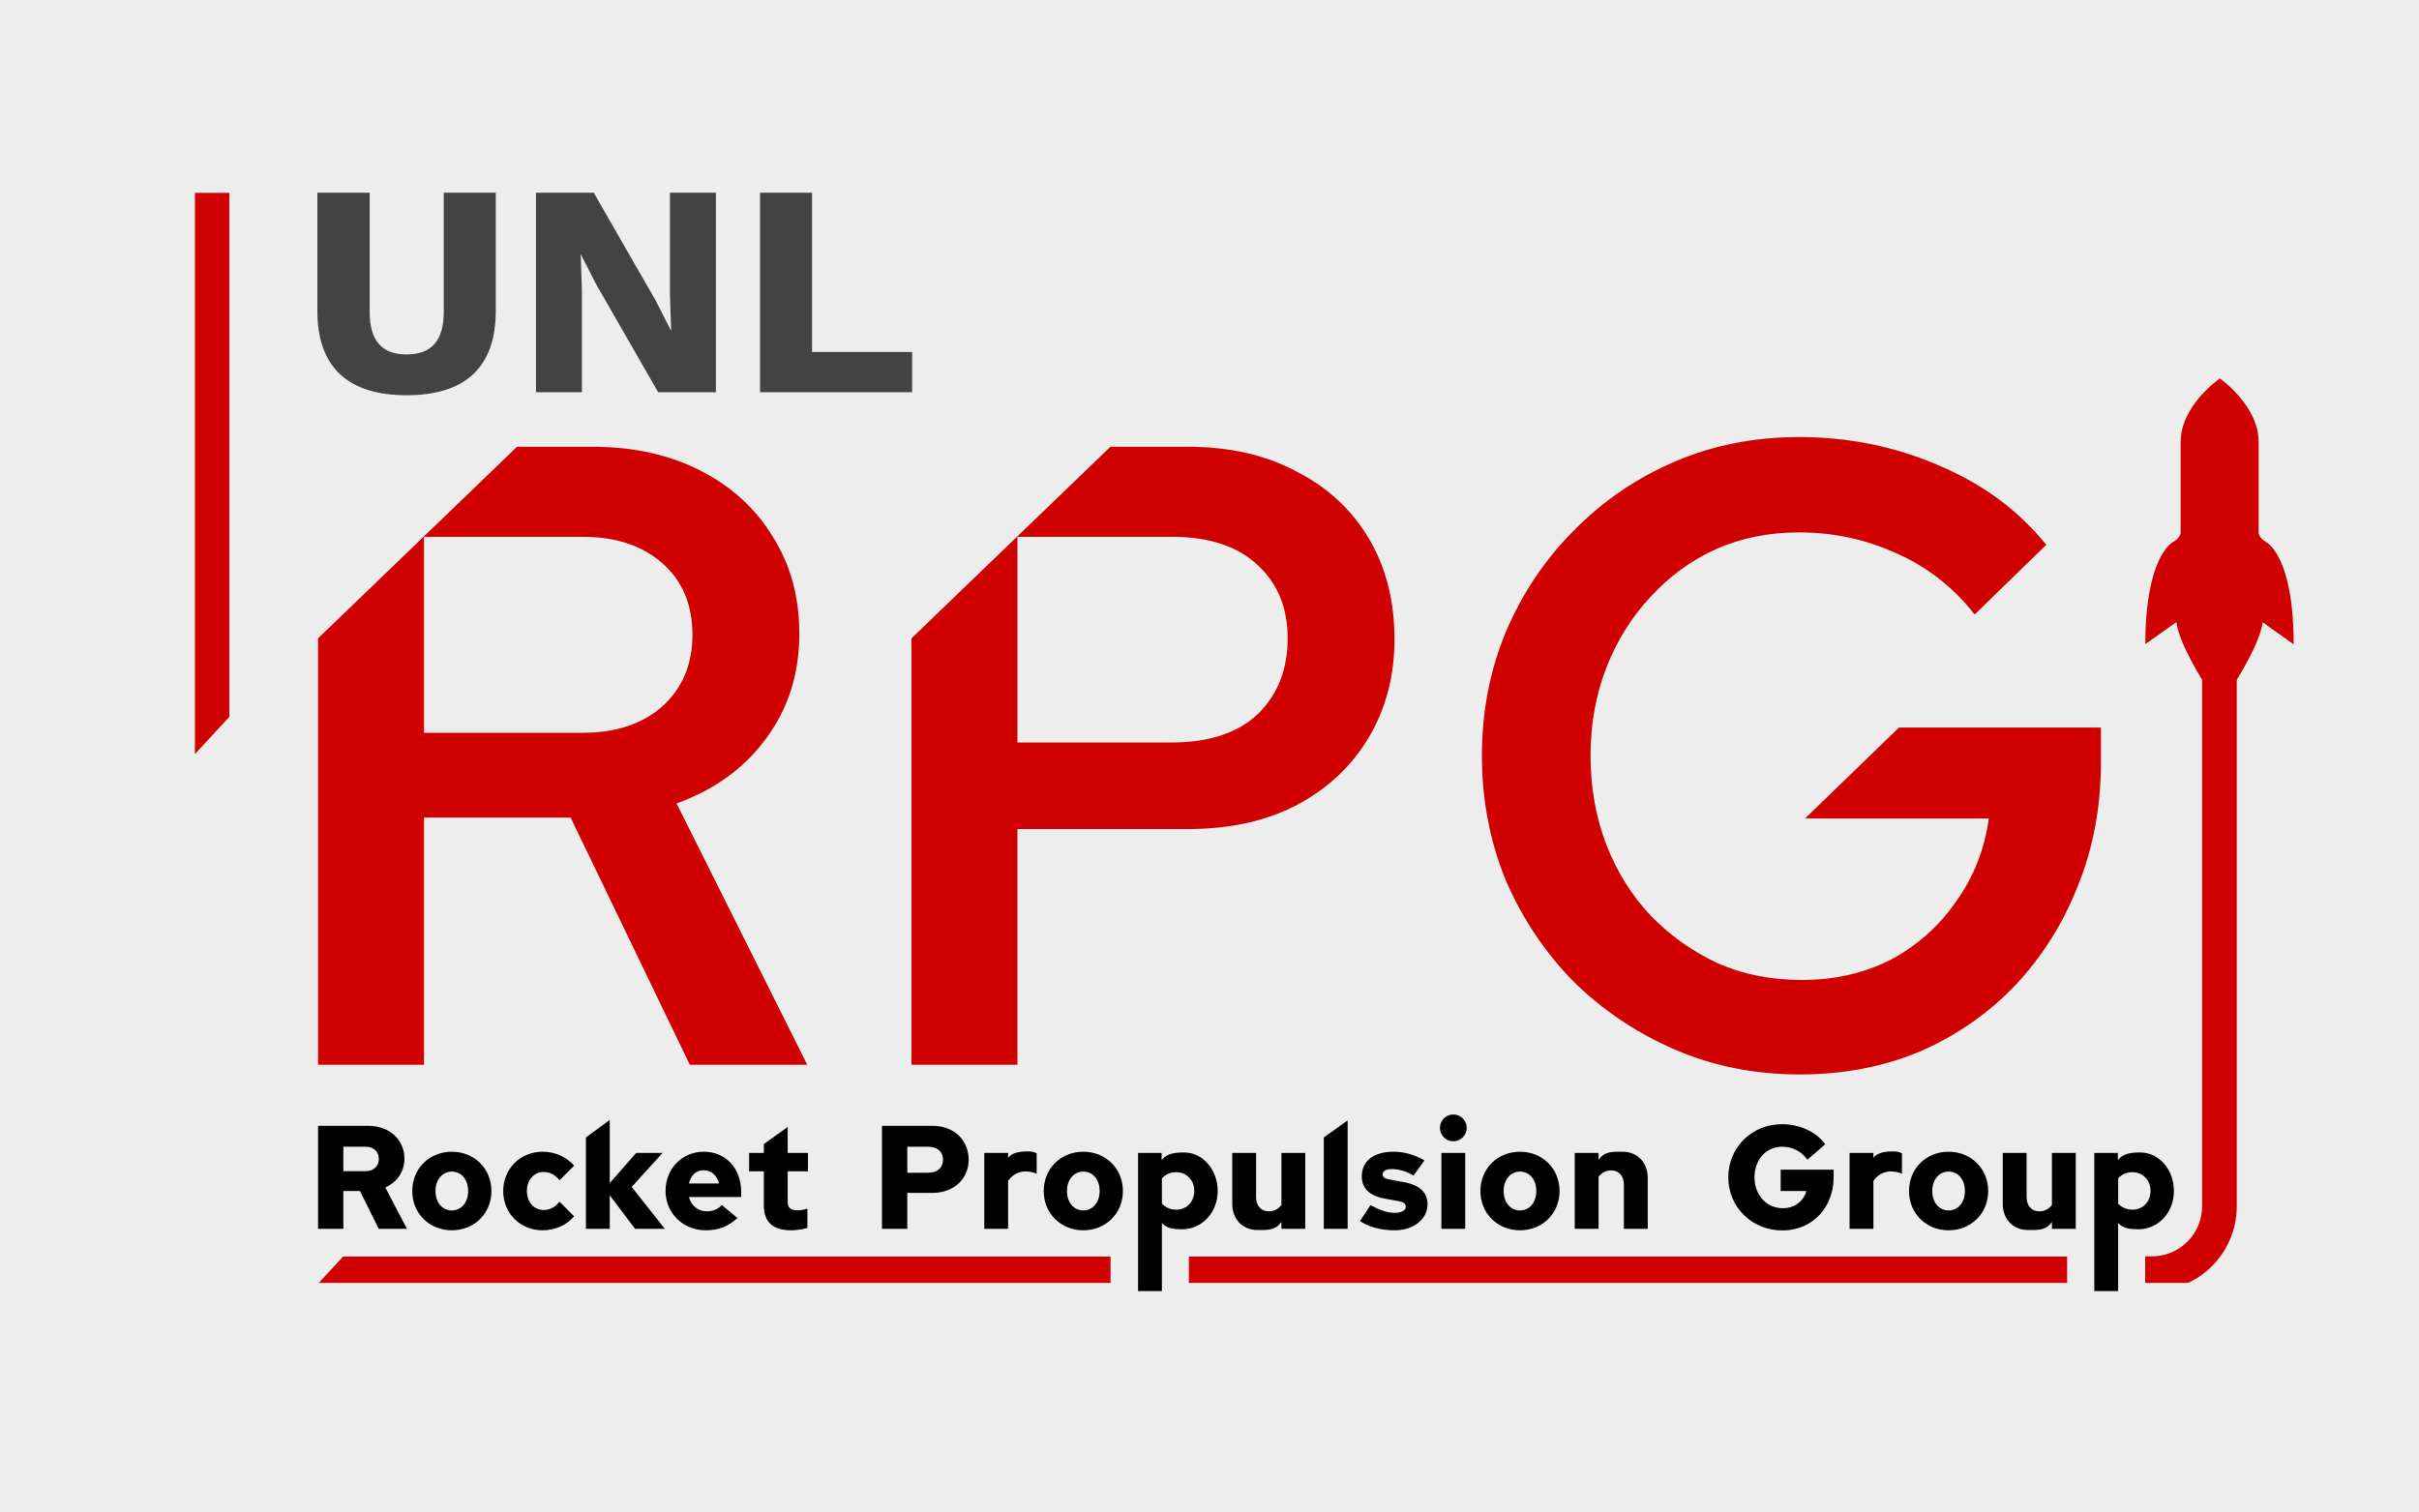
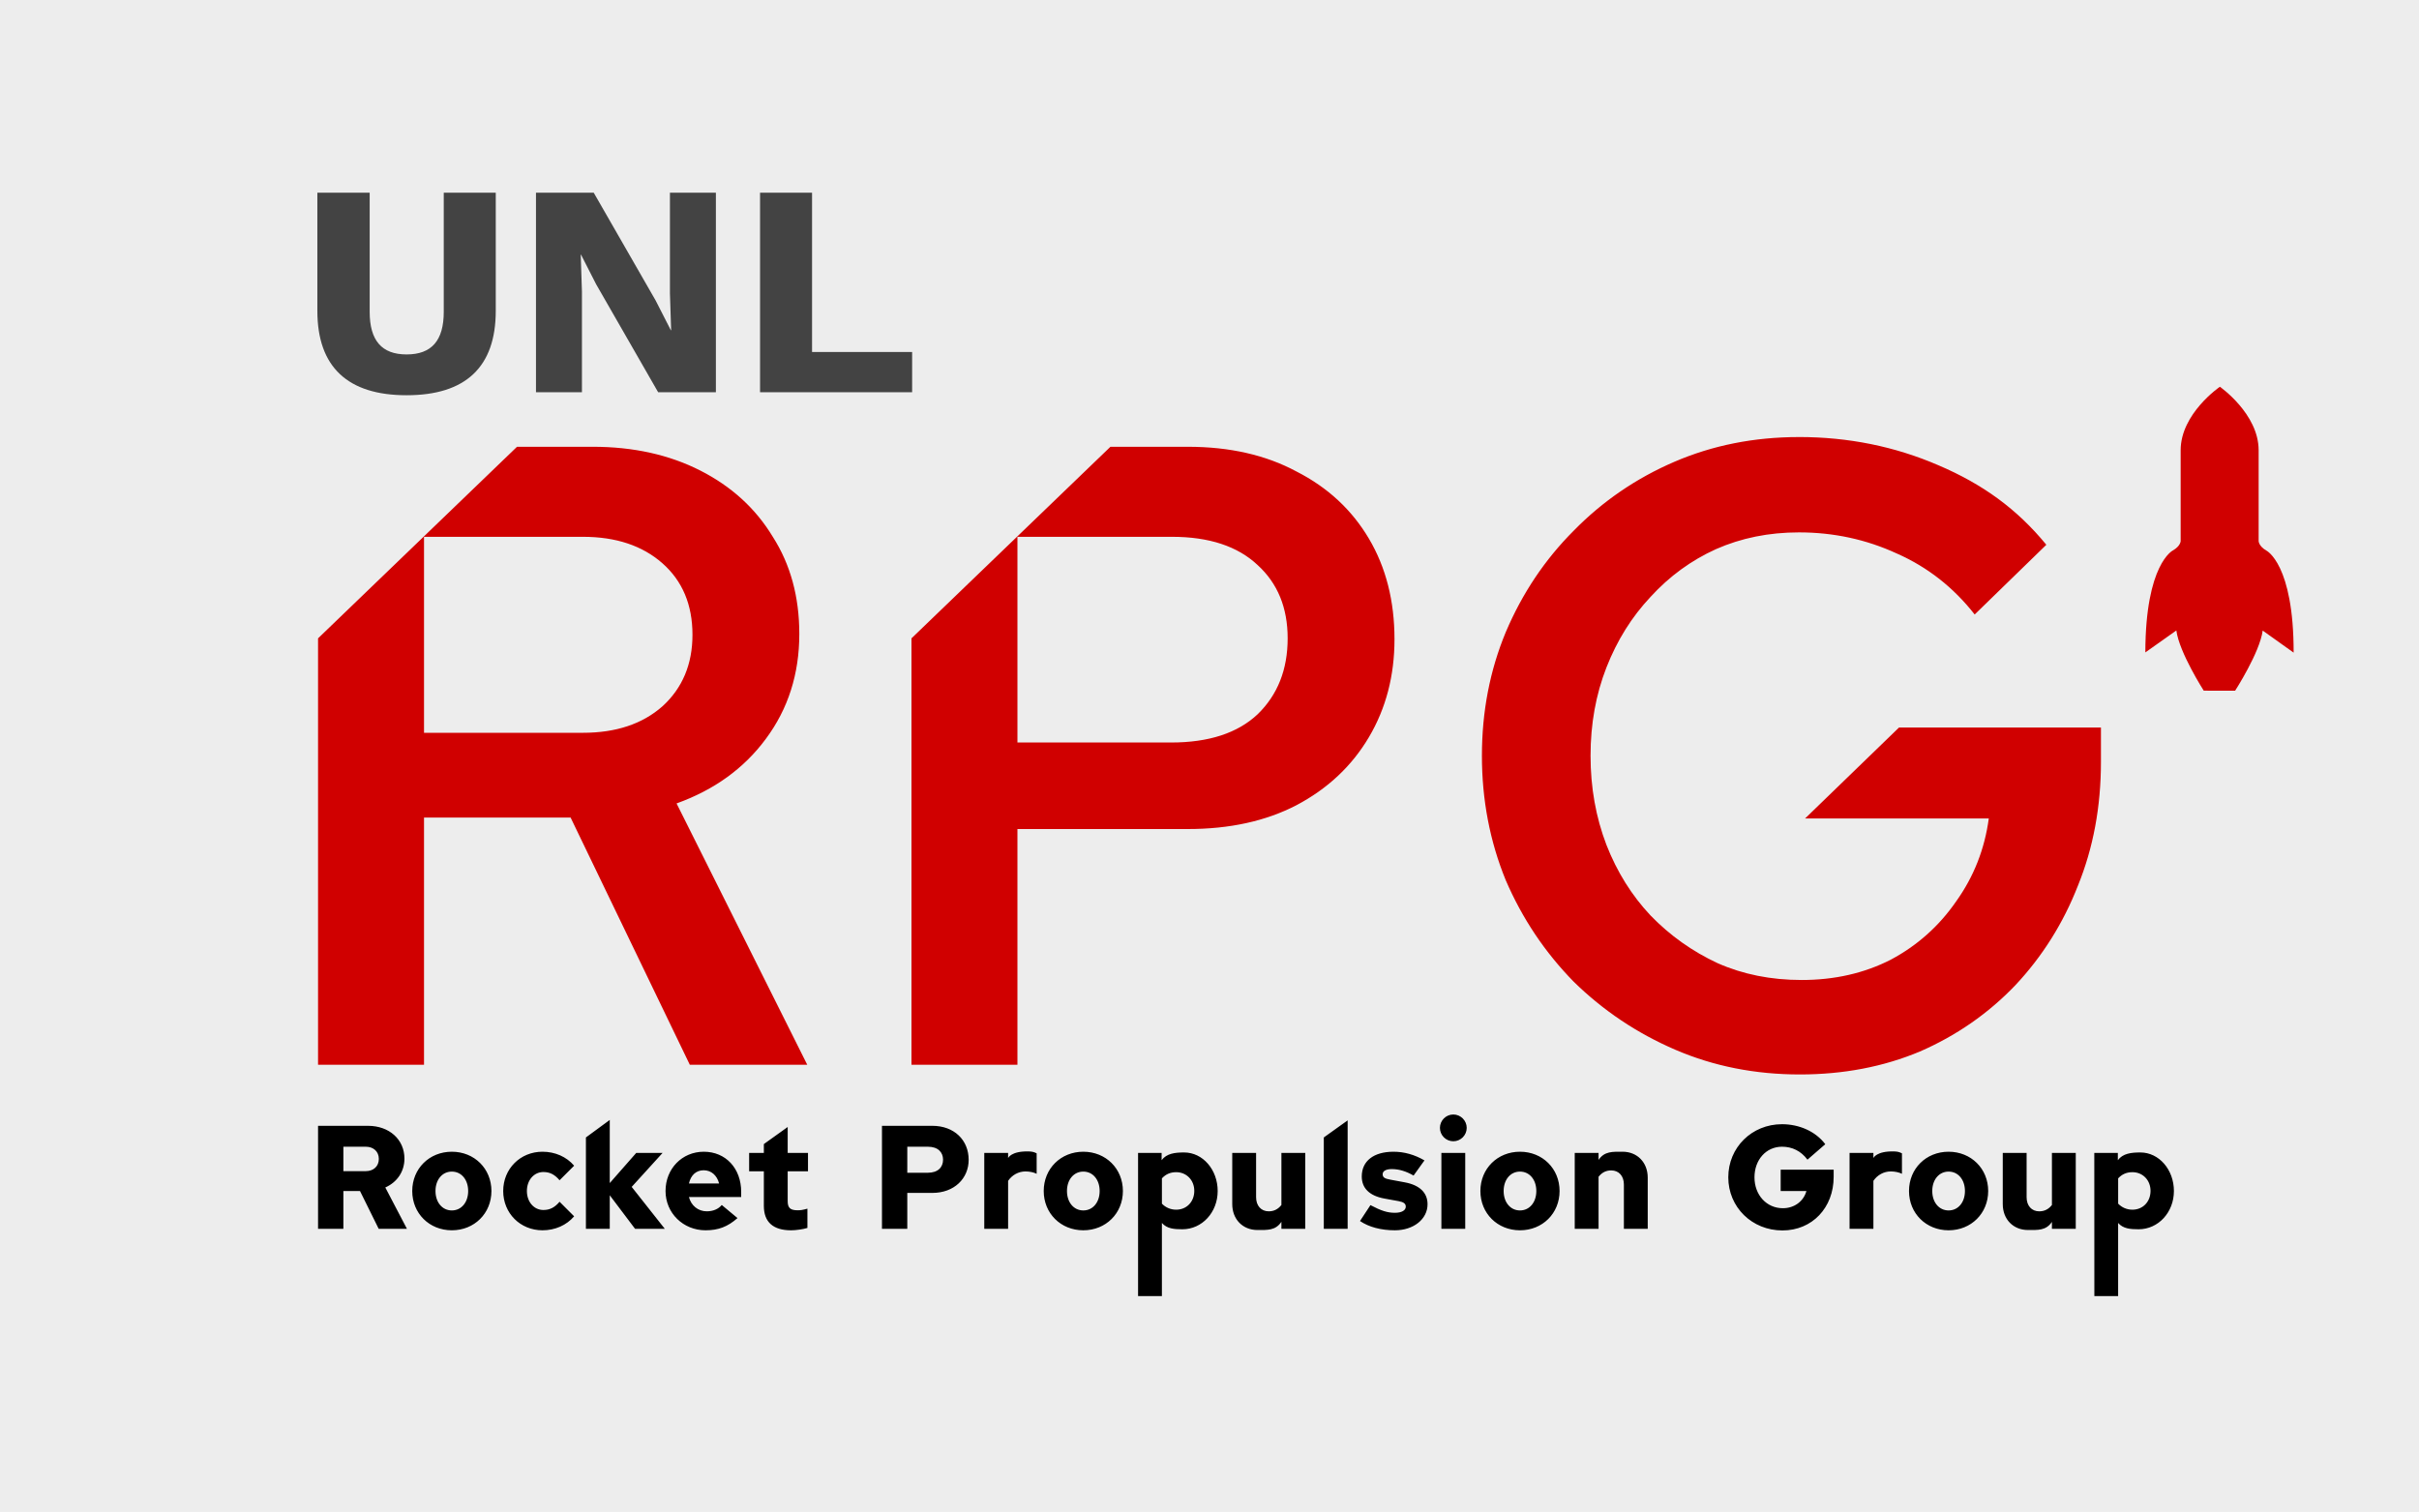
<svg xmlns="http://www.w3.org/2000/svg" width="1440" height="900" viewBox="0 0 381 238.125" version="1.1" id="svg1" xml:space="preserve">
  <defs id="defs1">
    <filter style="color-interpolation-filters:sRGB" id="filter9" x="0" y="0" width="1" height="1">
      <feColorMatrix values="1 0 0 0 0 0 1 0 0 0 0 0 1 0 0 0 0 0 5 -1 " result="colormatrix" id="feColorMatrix9" />
      <feComposite in2="colormatrix" operator="arithmetic" k2="0.617" result="composite" id="feComposite9" k1="0" k3="0" k4="0" />
    </filter>
    <filter id="mask-powermask-path-effect10_inverse" style="color-interpolation-filters:sRGB" height="100" width="100" x="-50" y="-50">
      <feColorMatrix id="mask-powermask-path-effect10_primitive1" values="1" type="saturate" result="fbSourceGraphic" />
      <feColorMatrix id="mask-powermask-path-effect10_primitive2" values="-1 0 0 0 1 0 -1 0 0 1 0 0 -1 0 1 0 0 0 1 0 " in="fbSourceGraphic" />
    </filter>
    <filter id="mask-powermask-path-effect19_inverse" style="color-interpolation-filters:sRGB" height="100" width="100" x="-50" y="-50">
      <feColorMatrix id="mask-powermask-path-effect19_primitive1" values="1" type="saturate" result="fbSourceGraphic" />
      <feColorMatrix id="mask-powermask-path-effect19_primitive2" values="-1 0 0 0 1 0 -1 0 0 1 0 0 -1 0 1 0 0 0 1 0 " in="fbSourceGraphic" />
    </filter>
    <filter id="mask-powermask-path-effect22_inverse" style="color-interpolation-filters:sRGB" height="100" width="100" x="-50" y="-50">
      <feColorMatrix id="mask-powermask-path-effect22_primitive1" values="1" type="saturate" result="fbSourceGraphic" />
      <feColorMatrix id="mask-powermask-path-effect22_primitive2" values="-1 0 0 0 1 0 -1 0 0 1 0 0 -1 0 1 0 0 0 1 0 " in="fbSourceGraphic" />
    </filter>
-     <mask maskUnits="userSpaceOnUse" id="mask26">
-       <g id="g29" style="fill:#ffffff;fill-opacity:1">
-         <rect style="fill:#ffffff;fill-opacity:1;stroke-width:0.695;stroke-linecap:round;stroke-linejoin:bevel" id="rect26" width="9.549" height="96.699" x="409.882" y="166.517" />
-         <rect style="fill:#ffffff;fill-opacity:1;stroke-width:1.268;stroke-linecap:round;stroke-linejoin:bevel" id="rect27" width="9.057" height="9.102" x="402.573" y="254.114" />
-         <rect style="fill:#ffffff;fill-opacity:1;stroke-width:0.55;stroke-linecap:round;stroke-linejoin:bevel" id="rect28" width="138.329" height="5.464" x="251.948" y="257.752" />
-         <path id="path28" style="fill:#ffffff;fill-opacity:1;stroke-width:0.36;stroke-linecap:round;stroke-linejoin:bevel" d="m 118.775,257.752 v 5.464 h -5.054 z m 0,0.006 v 5.452 h 120.842 v -5.452 z" />
-         <path id="path29" style="fill:#ffffff;fill-opacity:1;stroke-width:0.537;stroke-linecap:round;stroke-linejoin:bevel" d="m 95.373,90.186 h 5.452 v 82.572 h -5.452 z m 1e-6,88.466 v -5.895 h 5.452 z" />
+     <clipPath clipPathUnits="userSpaceOnUse" id="clipPath3">
+       <g id="g9" style="fill:#ffffff;fill-opacity:1">
+         <rect style="fill:#ffffff;fill-opacity:1;stroke-width:0.695;stroke-linecap:round;stroke-linejoin:bevel" id="rect3" width="9.549" height="96.699" x="409.882" y="166.517" />
+         <rect style="fill:#ffffff;fill-opacity:1;stroke-width:1.337;stroke-linecap:round;stroke-linejoin:bevel" id="rect4" width="9.057" height="10.112" x="402.573" y="254.114" />
+         <rect style="fill:#ffffff;fill-opacity:1;stroke-width:1.268;stroke-linecap:round;stroke-linejoin:bevel" id="rect7" width="9.057" height="9.102" x="407.101" y="249.563" />
+         <rect style="fill:#ffffff;fill-opacity:1;stroke-width:0.637;stroke-linecap:round;stroke-linejoin:bevel" id="rect8" width="138.329" height="7.331" x="251.948" y="256.819" />
+         <path id="path8" style="fill:#ffffff;fill-opacity:1;stroke-width:0.421;stroke-linecap:round;stroke-linejoin:bevel" d="m 118.775,256.818 v 7.464 h -5.054 z m 0,0.008 v 7.448 h 120.842 v -7.448 z" />
+         <path id="path9" style="fill:#ffffff;fill-opacity:1;stroke-width:0.636;stroke-linecap:round;stroke-linejoin:bevel" d="m 94.282,90.186 h 7.646 v 82.539 h -7.646 z m 10e-7,88.432 v -5.892 h 7.646 z" />
      </g>
-     </mask>
+     </clipPath>
  </defs>
  <g id="layer1" transform="translate(-64.70018,-59.82737)">
    <rect style="fill:#ededed;fill-opacity:1;stroke-width:0.627" id="rect6" width="381" height="238.125" x="64.7" y="59.827" />
-     <path id="rect5" style="fill:none;fill-opacity:1;stroke:#d00000;stroke-width:5.464;stroke-linecap:butt;stroke-linejoin:round;stroke-dasharray:none;stroke-opacity:1" d="m 98.105,90.186 v 159.646 c 0,5.901 4.751,10.652 10.652,10.652 h 294.858 c 5.901,0 10.652,-4.751 10.652,-10.652 V 90.186" clip-path="none" mask="url(#mask26)" />
-     <path id="path1-3" style="font-weight:bold;font-size:23.181px;font-family:'Red Hat Text';-inkscape-font-specification:'Red Hat Text Bold';stroke-width:0.724" d="m 251.205,241.386 c -1.437,0 -2.758,0.151 -3.547,1.218 v -1.148 h -3.709 v 21.76 h 3.755 v -10.723 c 0.788,0.904 1.924,0.994 3.222,0.994 3.106,0 5.563,-2.666 5.563,-6.027 0,-3.361 -2.342,-6.074 -5.285,-6.074 z m -1.252,3.106 c 1.623,0 2.851,1.252 2.851,2.944 0,1.715 -1.205,2.967 -2.851,2.967 -0.881,0 -1.669,-0.348 -2.248,-0.95 v -3.987 c 0.603,-0.649 1.321,-0.974 2.248,-0.974 z m 113.059,-3.269 c -2.782,-0.07 -3.245,1.041 -3.245,1.041 v -0.809 h -3.755 v 11.961 h 3.755 v -7.557 c 0.603,-0.904 1.623,-1.484 2.735,-1.484 0.649,0 1.298,0.139 1.762,0.371 v -3.223 c -0.464,-0.232 -0.718,-0.278 -1.252,-0.301 z m -69.41,-5.818 c -1.159,0 -2.109,0.95 -2.109,2.109 0,1.159 0.95,2.109 2.109,2.109 1.159,0 2.11,-0.95 2.11,-2.109 0,-1.159 -0.951,-2.109 -2.11,-2.109 z m -132.863,0.858 -3.755,2.758 v 14.396 h 3.755 v -5.285 l 3.987,5.285 h 4.683 l -5.216,-6.606 4.868,-5.355 h -4.15 l -4.172,4.752 z m 116.219,0.069 -3.755,2.689 v 14.396 h 3.755 z m 68.413,0.603 c -4.752,0 -8.461,3.662 -8.461,8.368 0,4.706 3.732,8.368 8.53,8.368 4.682,0 8.067,-3.57 8.067,-8.438 v -1.136 h -8.345 v 3.361 h 4.057 c -0.44,1.599 -1.878,2.712 -3.709,2.712 -2.573,0 -4.474,-2.086 -4.474,-4.868 0,-2.758 1.832,-4.821 4.335,-4.821 1.599,0 2.99,0.672 4.01,2.04 l 2.805,-2.434 c -1.507,-2.017 -4.103,-3.152 -6.815,-3.152 z m -230.576,0.255 v 16.226 h 3.987 v -5.957 h 2.619 l 2.944,5.957 h 4.45 l -3.408,-6.514 c 1.831,-0.811 3.014,-2.48 3.014,-4.543 0,-3.013 -2.388,-5.169 -5.726,-5.169 z m 88.819,0 v 16.226 h 3.987 v -5.656 h 3.94 c 3.454,0 5.726,-2.272 5.726,-5.216 0,-3.106 -2.272,-5.355 -5.726,-5.355 z m -14.85,0.186 -3.755,2.689 5.2e-4,1.391 h -2.318 v 2.897 h 2.318 v 5.448 c 0,2.55 1.46,3.848 4.288,3.848 0.765,0 1.878,-0.162 2.573,-0.371 v -3.037 c -0.742,0.209 -1.089,0.255 -1.53,0.255 -1.159,0 -1.577,-0.371 -1.577,-1.437 v -4.706 h 3.199 v -2.897 h -3.199 z m -69.982,3.106 h 3.523 c 1.229,0 2.063,0.765 2.063,1.924 0,1.159 -0.835,1.924 -2.063,1.924 h -3.523 z m 88.82,0 h 3.245 c 1.599,0 2.387,0.881 2.387,2.04 0,1.182 -0.788,2.063 -2.411,2.063 h -3.222 z m 19.124,0.742 c -2.782,-0.07 -3.245,1.041 -3.245,1.041 v -0.809 h -3.755 v 11.961 h 3.755 v -7.557 c 0.603,-0.904 1.623,-1.484 2.735,-1.484 0.649,0 1.298,0.139 1.762,0.371 v -3.223 c -0.464,-0.232 -0.718,-0.278 -1.252,-0.301 z m -90.86,0.046 c -3.547,0 -6.236,2.666 -6.236,6.189 0,3.523 2.689,6.189 6.236,6.189 3.547,0 6.236,-2.666 6.236,-6.189 0,-3.523 -2.689,-6.189 -6.236,-6.189 z m 14.279,0 c -3.5,0 -6.189,2.689 -6.189,6.189 0,3.5 2.689,6.189 6.189,6.189 1.97,0 3.778,-0.788 4.984,-2.202 l -2.295,-2.294 c -0.765,0.904 -1.53,1.298 -2.55,1.298 -1.484,0 -2.596,-1.275 -2.596,-2.991 0,-1.715 1.113,-2.991 2.596,-2.991 1.02,0 1.785,0.394 2.55,1.298 l 2.295,-2.294 c -1.205,-1.414 -3.013,-2.202 -4.984,-2.202 z m 25.406,0 c -3.431,0 -6.027,2.689 -6.027,6.189 0,3.477 2.782,6.189 6.305,6.189 2.017,0 3.477,-0.556 5.03,-1.924 l -2.48,-2.063 c -0.533,0.649 -1.367,0.997 -2.364,0.997 -1.368,0 -2.457,-0.904 -2.805,-2.248 h 8.229 v -0.811 c 0,-3.709 -2.434,-6.328 -5.888,-6.328 z m 59.774,0 c -3.547,0 -6.236,2.666 -6.236,6.189 0,3.523 2.689,6.189 6.236,6.189 3.547,0 6.236,-2.666 6.236,-6.189 0,-3.523 -2.689,-6.189 -6.236,-6.189 z m 48.865,0 c -3.129,0 -5.007,1.46 -5.007,3.894 0,1.854 1.206,3.037 3.524,3.477 l 2.294,0.417 c 0.765,0.139 1.113,0.394 1.113,0.858 0,0.603 -0.649,0.974 -1.716,0.974 -1.159,0 -2.132,-0.302 -3.848,-1.206 l -1.646,2.504 c 1.391,0.95 3.315,1.46 5.494,1.46 2.944,0 5.146,-1.762 5.146,-4.103 0,-1.808 -1.228,-3.014 -3.593,-3.454 l -2.249,-0.417 c -0.927,-0.162 -1.228,-0.371 -1.228,-0.858 0,-0.51 0.533,-0.811 1.437,-0.811 1.113,0 2.225,0.325 3.431,1.02 l 1.715,-2.387 c -1.553,-0.904 -3.199,-1.368 -4.868,-1.368 z m 19.912,0 c -3.547,0 -6.236,2.666 -6.236,6.189 0,3.523 2.689,6.189 6.236,6.189 3.547,0 6.236,-2.666 6.236,-6.189 0,-3.523 -2.689,-6.189 -6.236,-6.189 z m 16.157,0 c -1.553,0 -2.851,-0.1 -3.779,1.291 v -1.105 h -3.755 v 11.961 h 3.755 v -8.206 c 0.533,-0.672 1.182,-0.997 1.993,-0.997 1.205,0 1.994,0.881 1.994,2.225 v 6.977 h 3.755 v -8.067 c 0,-2.388 -1.646,-4.08 -3.964,-4.08 z m 51.351,0 c -3.547,0 -6.236,2.666 -6.236,6.189 0,3.523 2.689,6.189 6.236,6.189 3.547,0 6.236,-2.666 6.236,-6.189 0,-3.523 -2.689,-6.189 -6.236,-6.189 z m 30.204,0.116 c -1.437,0 -2.758,0.151 -3.547,1.218 v -1.148 h -3.709 v 21.76 h 3.755 v -10.723 c 0.788,0.904 1.924,0.994 3.222,0.994 3.106,0 5.563,-2.666 5.563,-6.027 0,-3.361 -2.342,-6.074 -5.285,-6.074 z m -143.031,0.07 v 8.067 c 0,2.388 1.646,4.08 3.964,4.08 1.553,0 2.851,0.1 3.779,-1.291 v 1.105 h 3.755 v -11.961 h -3.755 v 8.206 c -0.533,0.672 -1.182,0.997 -1.994,0.997 -1.205,0 -1.993,-0.881 -1.993,-2.225 v -6.977 z m 32.94,0 v 11.961 h 3.755 v -11.961 z m 88.418,0 v 8.067 c 0,2.388 1.646,4.08 3.964,4.08 1.553,0 2.851,0.112 3.779,-1.278 v 1.093 h 3.755 v -11.961 h -3.755 v 8.206 c -0.533,0.672 -1.182,0.997 -1.994,0.997 -1.205,0 -1.993,-0.881 -1.993,-2.225 v -6.977 z m -204.614,2.735 c 1.205,0 2.109,0.811 2.434,2.086 h -4.752 c 0.301,-1.321 1.136,-2.086 2.318,-2.086 z m -39.662,0.209 c 1.507,0 2.573,1.275 2.573,3.06 0,1.785 -1.066,3.06 -2.573,3.06 -1.507,0 -2.573,-1.275 -2.573,-3.06 0,-1.785 1.066,-3.06 2.573,-3.06 z m 99.46,0 c 1.507,0 2.573,1.275 2.573,3.06 0,1.785 -1.066,3.06 -2.573,3.06 -1.507,0 -2.573,-1.275 -2.573,-3.06 0,-1.785 1.066,-3.06 2.573,-3.06 z m 68.777,0 c 1.507,0 2.573,1.275 2.573,3.06 0,1.785 -1.066,3.06 -2.573,3.06 -1.507,0 -2.573,-1.275 -2.573,-3.06 0,-1.785 1.066,-3.06 2.573,-3.06 z m 67.509,0 c 1.507,0 2.573,1.275 2.573,3.06 0,1.785 -1.066,3.06 -2.573,3.06 -1.507,0 -2.573,-1.275 -2.573,-3.06 0,-1.785 1.066,-3.06 2.573,-3.06 z m 28.953,0.092 c 1.623,0 2.851,1.252 2.851,2.944 0,1.715 -1.205,2.967 -2.851,2.967 -0.881,0 -1.669,-0.348 -2.248,-0.95 v -3.987 c 0.603,-0.649 1.321,-0.974 2.248,-0.974 z" />
+     <path id="rect5" style="fill:none;fill-opacity:1;stroke:#d00000;stroke-width:7.064;stroke-linecap:butt;stroke-linejoin:round;stroke-dasharray:none;stroke-opacity:1" d="m 98.105,90.186 v 159.646 c 0,5.901 4.751,10.652 10.652,10.652 h 294.858 c 5.901,0 10.652,-4.751 10.652,-10.652 V 90.186" clip-path="url(#clipPath3)" mask="none" />
+     <path id="path1-3" style="font-weight:bold;font-size:23.181px;font-family:'Red Hat Text';-inkscape-font-specification:'Red Hat Text Bold';stroke-width:0.724" d="m 251.205,241.386 c -1.437,0 -2.758,0.151 -3.547,1.218 v -1.148 h -3.709 v 22.56 h 3.755 v -11.523 c 0.788,0.904 1.924,0.994 3.222,0.994 3.106,0 5.563,-2.666 5.563,-6.027 0,-3.361 -2.342,-6.074 -5.285,-6.074 z m -1.252,3.106 c 1.623,0 2.851,1.252 2.851,2.944 0,1.715 -1.205,2.967 -2.851,2.967 -0.881,0 -1.669,-0.348 -2.248,-0.95 v -3.987 c 0.603,-0.649 1.321,-0.974 2.248,-0.974 z m 113.059,-3.269 c -2.782,-0.07 -3.245,1.041 -3.245,1.041 v -0.809 h -3.755 v 11.961 h 3.755 v -7.557 c 0.603,-0.904 1.623,-1.484 2.735,-1.484 0.649,0 1.298,0.139 1.762,0.371 v -3.223 c -0.464,-0.232 -0.718,-0.278 -1.252,-0.301 z m -69.41,-5.818 c -1.159,0 -2.109,0.95 -2.109,2.109 0,1.159 0.95,2.109 2.109,2.109 1.159,0 2.11,-0.95 2.11,-2.109 0,-1.159 -0.951,-2.109 -2.11,-2.109 z m -132.863,0.858 -3.755,2.758 v 14.396 h 3.755 v -5.285 l 3.987,5.285 h 4.683 l -5.216,-6.606 4.868,-5.355 h -4.15 l -4.172,4.752 z m 116.219,0.069 -3.755,2.689 v 14.396 h 3.755 z m 68.413,0.603 c -4.752,0 -8.461,3.662 -8.461,8.368 0,4.706 3.732,8.368 8.53,8.368 4.682,0 8.067,-3.57 8.067,-8.438 v -1.136 h -8.345 v 3.361 h 4.057 c -0.44,1.599 -1.878,2.712 -3.709,2.712 -2.573,0 -4.474,-2.086 -4.474,-4.868 0,-2.758 1.832,-4.821 4.335,-4.821 1.599,0 2.99,0.672 4.01,2.04 l 2.805,-2.434 c -1.507,-2.017 -4.103,-3.152 -6.815,-3.152 z m -230.576,0.255 v 16.226 h 3.987 v -5.957 h 2.619 l 2.944,5.957 h 4.45 l -3.408,-6.514 c 1.831,-0.811 3.014,-2.48 3.014,-4.543 0,-3.013 -2.388,-5.169 -5.726,-5.169 z m 88.819,0 v 16.226 h 3.987 v -5.656 h 3.94 c 3.454,0 5.726,-2.272 5.726,-5.216 0,-3.106 -2.272,-5.355 -5.726,-5.355 z m -14.85,0.186 -3.755,2.689 5.2e-4,1.391 h -2.318 v 2.897 h 2.318 v 5.448 c 0,2.55 1.46,3.848 4.288,3.848 0.765,0 1.878,-0.162 2.573,-0.371 v -3.037 c -0.742,0.209 -1.089,0.255 -1.53,0.255 -1.159,0 -1.577,-0.371 -1.577,-1.437 v -4.706 h 3.199 v -2.897 h -3.199 z m -69.982,3.106 h 3.523 c 1.229,0 2.063,0.765 2.063,1.924 0,1.159 -0.835,1.924 -2.063,1.924 h -3.523 z m 88.82,0 h 3.245 c 1.599,0 2.387,0.881 2.387,2.04 0,1.182 -0.788,2.063 -2.411,2.063 h -3.222 z m 19.124,0.742 c -2.782,-0.07 -3.245,1.041 -3.245,1.041 v -0.809 h -3.755 v 11.961 h 3.755 v -7.557 c 0.603,-0.904 1.623,-1.484 2.735,-1.484 0.649,0 1.298,0.139 1.762,0.371 v -3.223 c -0.464,-0.232 -0.718,-0.278 -1.252,-0.301 z m -90.86,0.046 c -3.547,0 -6.236,2.666 -6.236,6.189 0,3.523 2.689,6.189 6.236,6.189 3.547,0 6.236,-2.666 6.236,-6.189 0,-3.523 -2.689,-6.189 -6.236,-6.189 z m 14.279,0 c -3.5,0 -6.189,2.689 -6.189,6.189 0,3.5 2.689,6.189 6.189,6.189 1.97,0 3.778,-0.788 4.984,-2.202 l -2.295,-2.294 c -0.765,0.904 -1.53,1.298 -2.55,1.298 -1.484,0 -2.596,-1.275 -2.596,-2.991 0,-1.715 1.113,-2.991 2.596,-2.991 1.02,0 1.785,0.394 2.55,1.298 l 2.295,-2.294 c -1.205,-1.414 -3.013,-2.202 -4.984,-2.202 z m 25.406,0 c -3.431,0 -6.027,2.689 -6.027,6.189 0,3.477 2.782,6.189 6.305,6.189 2.017,0 3.477,-0.556 5.03,-1.924 l -2.48,-2.063 c -0.533,0.649 -1.367,0.997 -2.364,0.997 -1.368,0 -2.457,-0.904 -2.805,-2.248 h 8.229 v -0.811 c 0,-3.709 -2.434,-6.328 -5.888,-6.328 z m 59.774,0 c -3.547,0 -6.236,2.666 -6.236,6.189 0,3.523 2.689,6.189 6.236,6.189 3.547,0 6.236,-2.666 6.236,-6.189 0,-3.523 -2.689,-6.189 -6.236,-6.189 z m 48.865,0 c -3.129,0 -5.007,1.46 -5.007,3.894 0,1.854 1.206,3.037 3.524,3.477 l 2.294,0.417 c 0.765,0.139 1.113,0.394 1.113,0.858 0,0.603 -0.649,0.974 -1.716,0.974 -1.159,0 -2.132,-0.302 -3.848,-1.206 l -1.646,2.504 c 1.391,0.95 3.315,1.46 5.494,1.46 2.944,0 5.146,-1.762 5.146,-4.103 0,-1.808 -1.228,-3.014 -3.593,-3.454 l -2.249,-0.417 c -0.927,-0.162 -1.228,-0.371 -1.228,-0.858 0,-0.51 0.533,-0.811 1.437,-0.811 1.113,0 2.225,0.325 3.431,1.02 l 1.715,-2.387 c -1.553,-0.904 -3.199,-1.368 -4.868,-1.368 z m 19.912,0 c -3.547,0 -6.236,2.666 -6.236,6.189 0,3.523 2.689,6.189 6.236,6.189 3.547,0 6.236,-2.666 6.236,-6.189 0,-3.523 -2.689,-6.189 -6.236,-6.189 z m 16.157,0 c -1.553,0 -2.851,-0.1 -3.779,1.291 v -1.105 h -3.755 v 11.961 h 3.755 v -8.206 c 0.533,-0.672 1.182,-0.997 1.993,-0.997 1.205,0 1.994,0.881 1.994,2.225 v 6.977 h 3.755 v -8.067 c 0,-2.388 -1.646,-4.08 -3.964,-4.08 z m 51.351,0 c -3.547,0 -6.236,2.666 -6.236,6.189 0,3.523 2.689,6.189 6.236,6.189 3.547,0 6.236,-2.666 6.236,-6.189 0,-3.523 -2.689,-6.189 -6.236,-6.189 z m 30.204,0.116 c -1.437,0 -2.758,0.151 -3.547,1.218 v -1.148 h -3.709 l 0.01,22.56 3.745,0 v -11.523 c 0.788,0.904 1.924,0.994 3.222,0.994 3.106,0 5.563,-2.666 5.563,-6.027 0,-3.361 -2.342,-6.074 -5.285,-6.074 z m -143.031,0.07 v 8.067 c 0,2.388 1.646,4.08 3.964,4.08 1.553,0 2.851,0.1 3.779,-1.291 v 1.105 h 3.755 v -11.961 h -3.755 v 8.206 c -0.533,0.672 -1.182,0.997 -1.994,0.997 -1.205,0 -1.993,-0.881 -1.993,-2.225 v -6.977 z m 32.94,0 v 11.961 h 3.755 v -11.961 z m 88.418,0 v 8.067 c 0,2.388 1.646,4.08 3.964,4.08 1.553,0 2.851,0.112 3.779,-1.278 v 1.093 h 3.755 v -11.961 h -3.755 v 8.206 c -0.533,0.672 -1.182,0.997 -1.994,0.997 -1.205,0 -1.993,-0.881 -1.993,-2.225 v -6.977 z m -204.614,2.735 c 1.205,0 2.109,0.811 2.434,2.086 h -4.752 c 0.301,-1.321 1.136,-2.086 2.318,-2.086 z m -39.662,0.209 c 1.507,0 2.573,1.275 2.573,3.06 0,1.785 -1.066,3.06 -2.573,3.06 -1.507,0 -2.573,-1.275 -2.573,-3.06 0,-1.785 1.066,-3.06 2.573,-3.06 z m 99.46,0 c 1.507,0 2.573,1.275 2.573,3.06 0,1.785 -1.066,3.06 -2.573,3.06 -1.507,0 -2.573,-1.275 -2.573,-3.06 0,-1.785 1.066,-3.06 2.573,-3.06 z m 68.777,0 c 1.507,0 2.573,1.275 2.573,3.06 0,1.785 -1.066,3.06 -2.573,3.06 -1.507,0 -2.573,-1.275 -2.573,-3.06 0,-1.785 1.066,-3.06 2.573,-3.06 z m 67.509,0 c 1.507,0 2.573,1.275 2.573,3.06 0,1.785 -1.066,3.06 -2.573,3.06 -1.507,0 -2.573,-1.275 -2.573,-3.06 0,-1.785 1.066,-3.06 2.573,-3.06 z m 28.953,0.092 c 1.623,0 2.851,1.252 2.851,2.944 0,1.715 -1.205,2.967 -2.851,2.967 -0.881,0 -1.669,-0.348 -2.248,-0.95 v -3.987 c 0.603,-0.649 1.321,-0.974 2.248,-0.974 z" />
    <path id="text35" clip-path="none" mask="none" style="font-weight:600;font-size:139.084px;font-family:'Red Hat Text';-inkscape-font-specification:'Red Hat Text Semi-Bold';letter-spacing:0px;word-spacing:0px;fill:#d00000;stroke-width:2.218;stroke-linecap:round;stroke-linejoin:bevel" d="m 348.038,128.681 c -7.047,0 -13.584,1.298 -19.611,3.894 -6.027,2.596 -11.312,6.213 -15.855,10.849 -4.543,4.543 -8.114,9.875 -10.71,15.994 -2.504,6.027 -3.755,12.517 -3.755,19.472 0,6.954 1.251,13.492 3.755,19.611 2.596,6.027 6.167,11.358 10.71,15.994 4.636,4.543 9.967,8.113 15.994,10.709 6.027,2.596 12.564,3.894 19.611,3.894 6.861,0 13.167,-1.206 18.916,-3.616 5.749,-2.504 10.756,-5.98 15.021,-10.431 4.265,-4.543 7.557,-9.783 9.875,-15.717 2.411,-5.934 3.616,-12.425 3.616,-19.472 v -5.424 h -31.801 l -14.792,14.325 h 28.93 c -0.649,4.822 -2.364,9.18 -5.146,13.074 -2.689,3.894 -6.12,6.954 -10.292,9.179 -4.173,2.133 -8.855,3.199 -14.047,3.199 -4.822,0 -9.226,-0.881 -13.213,-2.643 -3.987,-1.854 -7.511,-4.358 -10.57,-7.511 -2.967,-3.153 -5.285,-6.861 -6.954,-11.126 -1.669,-4.358 -2.504,-9.041 -2.504,-14.048 0,-5.007 0.835,-9.643 2.504,-13.908 1.669,-4.265 3.987,-7.974 6.954,-11.127 2.967,-3.245 6.398,-5.748 10.292,-7.51 3.987,-1.762 8.345,-2.643 13.074,-2.643 5.471,0 10.617,1.112 15.438,3.338 4.822,2.133 8.902,5.332 12.24,9.597 l 11.286,-10.983 c -4.636,-5.656 -10.034,-9.555 -16.989,-12.522 -6.861,-2.967 -14.187,-4.451 -21.975,-4.451 z m -201.904,1.53 -31.34,30.182 v 67.177 h 16.69 v -38.944 h 23.088 l 18.776,38.944 h 18.498 l -20.584,-41.169 c 5.934,-2.133 10.616,-5.517 14.047,-10.153 3.523,-4.729 5.285,-10.246 5.285,-16.551 0,-5.842 -1.391,-10.941 -4.173,-15.299 -2.689,-4.451 -6.49,-7.928 -11.404,-10.431 -4.914,-2.504 -10.571,-3.755 -16.968,-3.755 z m 93.465,0 -31.34,30.182 v 67.177 h 16.69 v -37.136 h 26.843 c 6.583,0 12.286,-1.252 17.107,-3.755 4.914,-2.596 8.716,-6.166 11.405,-10.709 2.689,-4.543 4.033,-9.69 4.033,-15.438 0,-6.027 -1.344,-11.312 -4.033,-15.855 -2.689,-4.543 -6.491,-8.067 -11.405,-10.57 -4.822,-2.596 -10.524,-3.894 -17.107,-3.894 z M 131.485,144.397 h 25.035 c 5.192,0 9.364,1.391 12.517,4.172 3.153,2.782 4.729,6.537 4.729,11.265 0,4.636 -1.576,8.392 -4.729,11.266 -3.153,2.782 -7.325,4.172 -12.517,4.172 h -25.035 z m 93.465,0 h 24.34 c 5.842,0 10.339,1.483 13.491,4.45 3.153,2.874 4.729,6.722 4.729,11.544 0,4.914 -1.576,8.901 -4.729,11.961 -3.153,2.967 -7.696,4.451 -13.63,4.451 h -24.201 z" />
    <path d="m 142.784,90.186 h -8.191 v 18.764 c 0,4.524 -1.905,6.715 -5.858,6.715 -3.905,0 -5.81,-2.191 -5.81,-6.715 V 90.186 h -8.239 v 18.621 c 0,8.858 4.81,13.287 14.049,13.287 9.287,0 14.049,-4.429 14.049,-13.287 z m 34.671,0 h -7.239 v 15.859 l 0.191,5.81 h -0.048 l -2.381,-4.667 -9.763,-17.002 h -9.096 v 31.432 h 7.239 v -15.859 l -0.191,-5.81 h 0.048 l 2.381,4.667 9.763,17.002 h 9.096 z m 15.145,25.098 V 90.186 h -8.191 v 31.432 h 23.955 v -6.334 z" id="text7" style="font-weight:bold;font-size:47.625px;font-family:'Work Sans';-inkscape-font-specification:'Work Sans Bold';fill:#434343;stroke-width:0.724" aria-label="UNL" />
-     <path id="rect12-6-1" style="display:inline;fill:#d00000;fill-opacity:1;stroke-width:6.391;stroke-linejoin:round" d="m 414.338,119.449 c 0,0 -6.178,4.217 -6.178,10.002 l -1e-5,14.304 c 0,0 -0.004,0.777 -1.223,1.481 0,0 -4.319,2.094 -4.339,16.062 l 4.884,-3.458 c 0.45,3.457 4.314,9.485 4.314,9.485 l 4.943,0.007 c 0,0 3.882,-6.016 4.343,-9.472 l 4.873,3.473 c 0.021,-13.967 -4.292,-16.075 -4.292,-16.075 -1.22,-0.704 -1.22,-1.503 -1.22,-1.503 l 10e-6,-14.304 c -10e-6,-5.754 -6.104,-10.002 -6.104,-10.002 z" />
+     <path id="rect12-6-1" style="display:inline;fill:#d00000;fill-opacity:1;stroke-width:6.391;stroke-linejoin:round" d="m 414.338,120.759 c 0,0 -6.178,4.217 -6.178,10.002 l -1e-5,14.304 c 0,0 -0.004,0.777 -1.223,1.481 0,0 -4.319,2.094 -4.339,16.062 l 4.884,-3.458 c 0.45,3.457 4.314,9.485 4.314,9.485 l 4.943,0.007 c 0,0 3.882,-6.016 4.343,-9.472 l 4.873,3.473 c 0.021,-13.967 -4.292,-16.075 -4.292,-16.075 -1.22,-0.704 -1.22,-1.503 -1.22,-1.503 l 10e-6,-14.304 c -10e-6,-5.754 -6.104,-10.002 -6.104,-10.002 z" />
  </g>
</svg>
